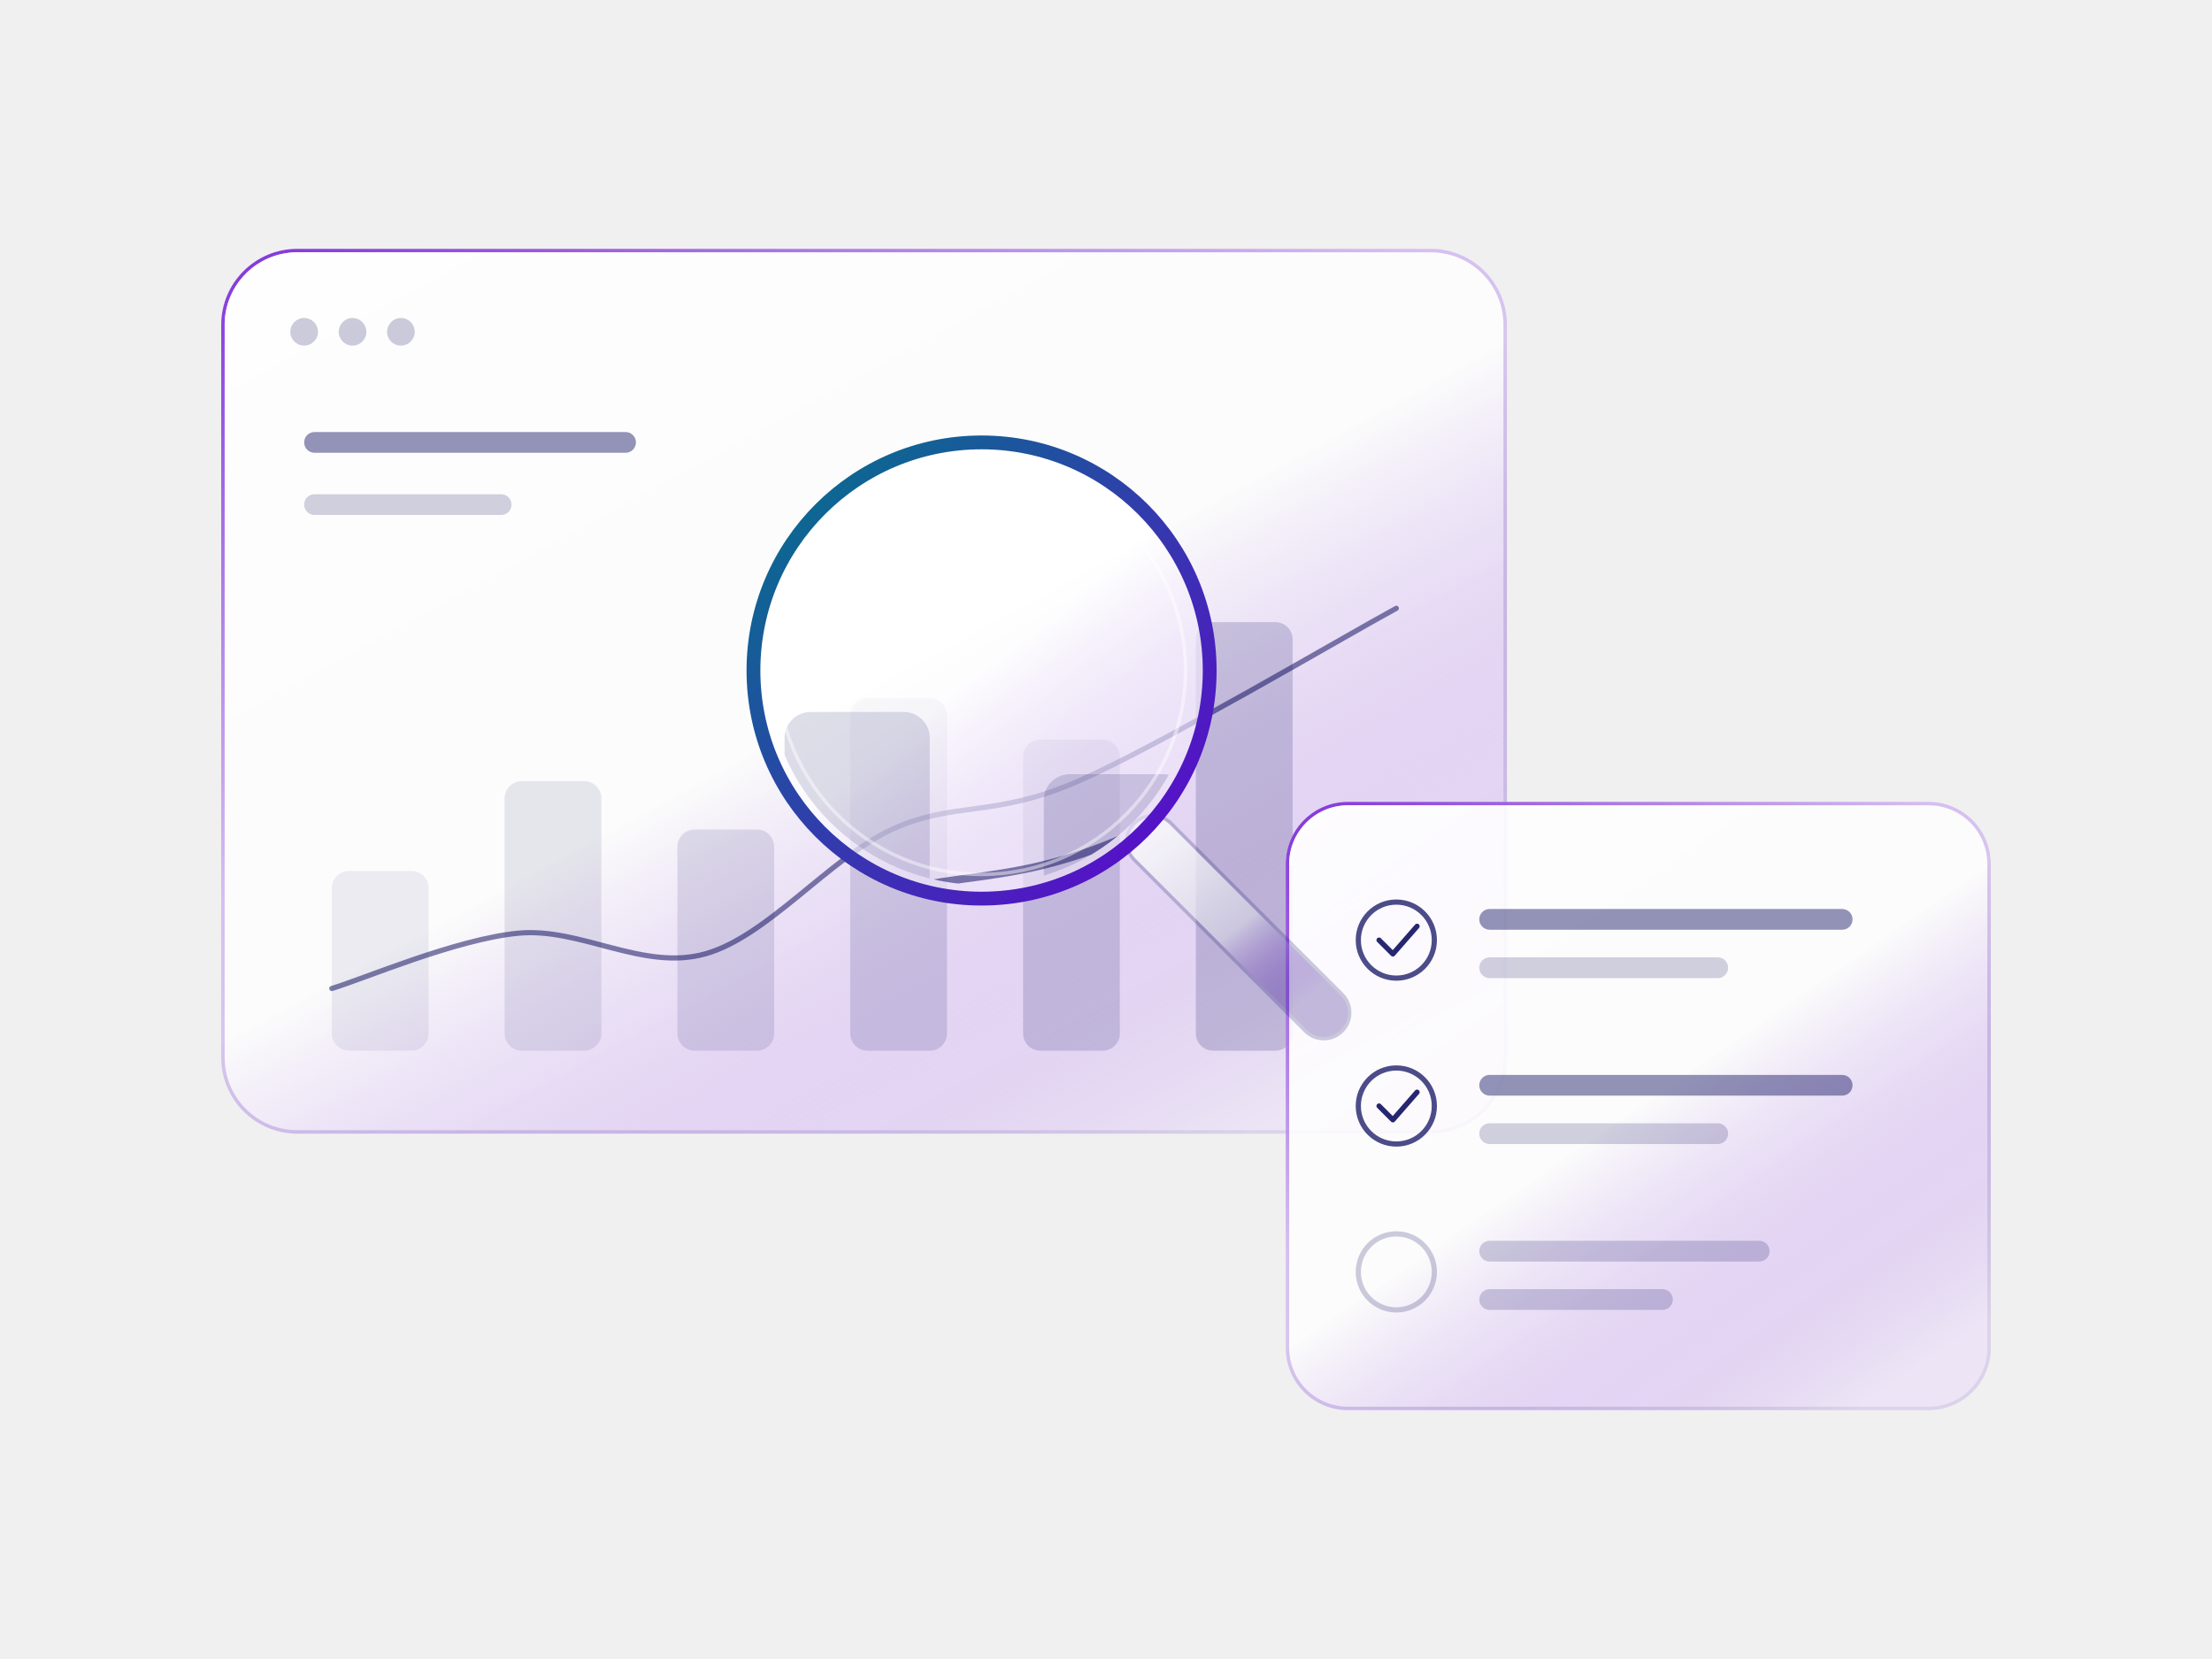
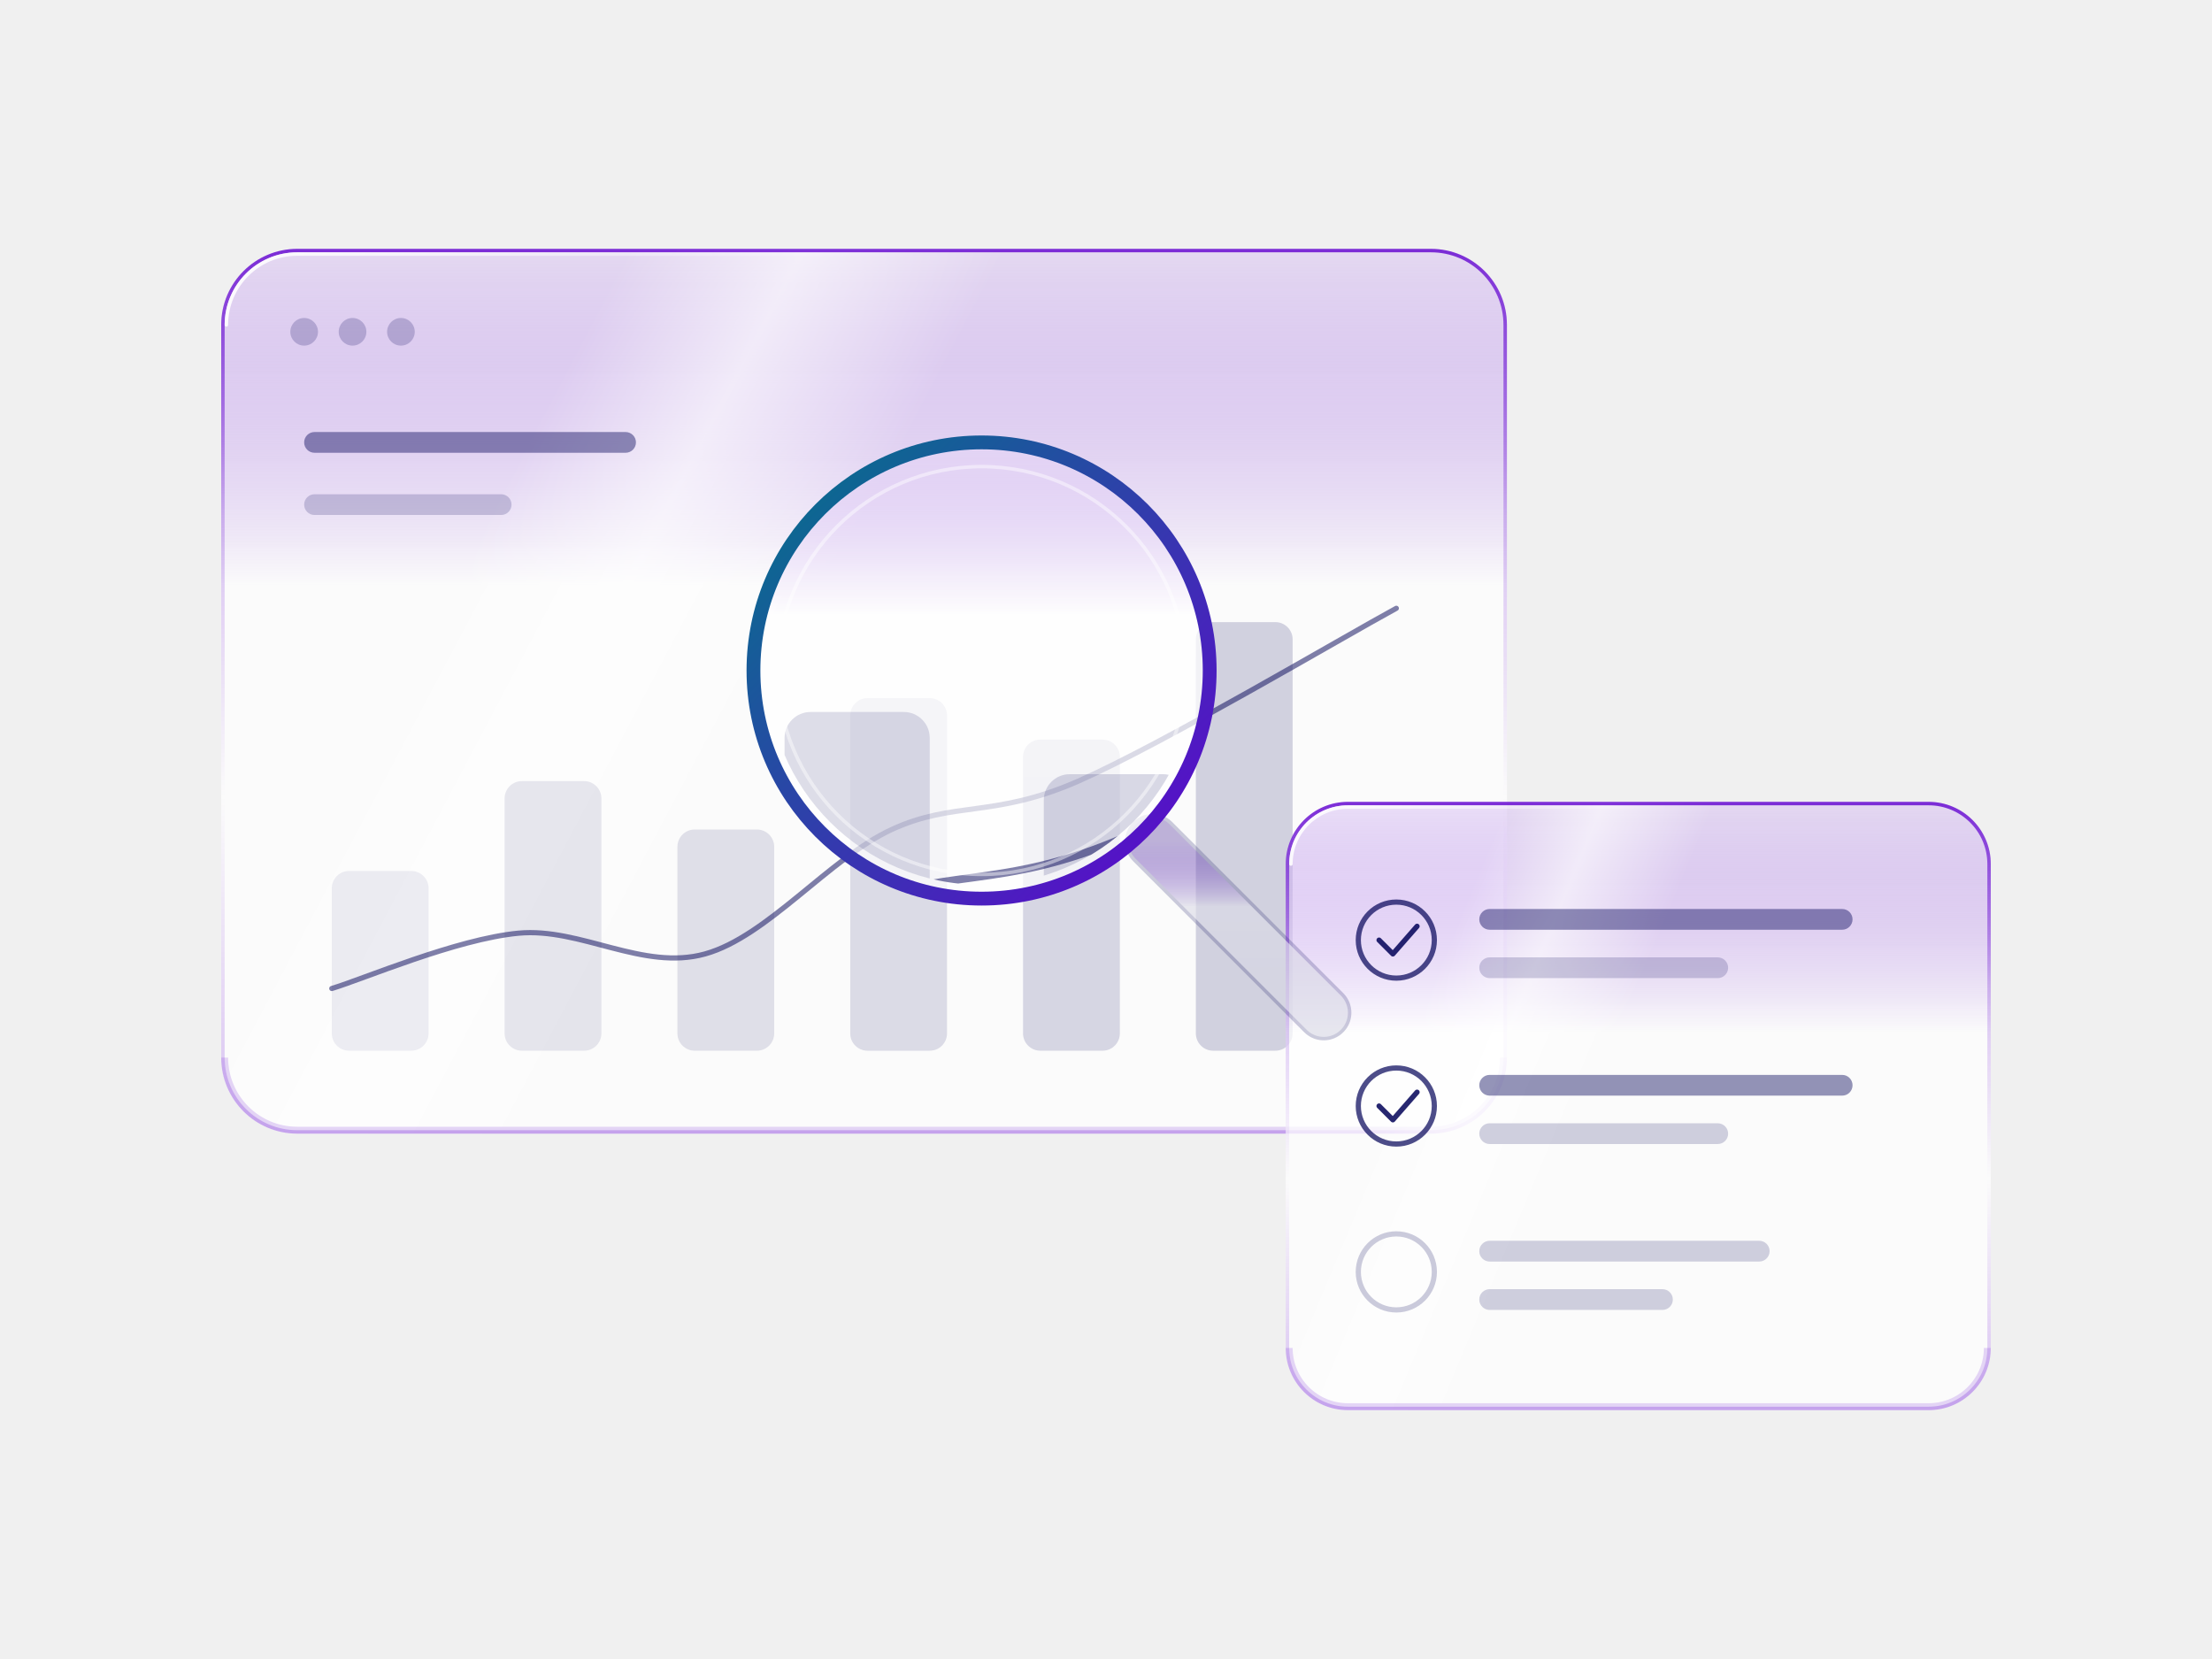
<svg xmlns="http://www.w3.org/2000/svg" width="640" height="480" viewBox="0 0 640 480" fill="none" aria-hidden="true">
  <defs>
-     <linearGradient id="oa-illustration-free-audit-glass" x1="0" y1="0" x2="0.8" y2="1">
-       <stop offset="0" stop-color="#ffffff" stop-opacity="0.85" />
-       <stop offset="0.55" stop-color="#ffffff" stop-opacity="0.5" />
-       <stop offset="1" stop-color="#6203d0" stop-opacity="0.08" />
+     <linearGradient id="oa-illustration-free-audit-glass" x1="0" y1="0" x2="0" y2="1">
+       <stop offset="0" stop-color="#6203d0" stop-opacity="0.12" />
+       <stop offset="0.38" stop-color="#ffffff" stop-opacity="0.55" />
+       <stop offset="0.78" stop-color="#ffffff" stop-opacity="0.52" />
+       <stop offset="1" stop-color="#ffffff" stop-opacity="0.52" />
    </linearGradient>
-     <linearGradient id="oa-illustration-free-audit-rim" x1="0" y1="0" x2="0.8" y2="1">
+     <linearGradient id="oa-illustration-free-audit-rim" x1="0" y1="0" x2="0" y2="1">
      <stop offset="0" stop-color="#6203d0" stop-opacity="0.8" />
-       <stop offset="0.45" stop-color="#6203d0" stop-opacity="0.25" />
-       <stop offset="1" stop-color="#020257" stop-opacity="0.08" />
+       <stop offset="0.3" stop-color="#6203d0" stop-opacity="0.24" />
+       <stop offset="0.62" stop-color="#6203d0" stop-opacity="0" />
+       <stop offset="1" stop-color="#6203d0" stop-opacity="0.24" />
    </linearGradient>
    <linearGradient id="oa-illustration-free-audit-spec" x1="0" x2="1" y1="0" y2="0">
      <stop offset="0" stop-color="#ffffff" stop-opacity="0.9" />
      <stop offset="1" stop-color="#ffffff" stop-opacity="0" />
+     </linearGradient>
+     <linearGradient id="oa-illustration-free-audit-sheen" x1="0" y1="0" x2="1" y2="0.36">
+       <stop offset="0.28" stop-color="#ffffff" stop-opacity="0" />
+       <stop offset="0.4" stop-color="#ffffff" stop-opacity="0.6" />
+       <stop offset="0.54" stop-color="#ffffff" stop-opacity="0" />
    </linearGradient>
    <linearGradient id="oa-illustration-free-audit-accent" x1="0" y1="0" x2="1" y2="1">
      <stop offset="0" stop-color="#007688" />
      <stop offset="1" stop-color="#6203d0" />
    </linearGradient>
    <clipPath id="oa-illustration-free-audit-lens">
      <circle cx="284" cy="194" r="62" />
    </clipPath>
    <linearGradient id="oa-illustration-free-audit-lens-rim" x1="218" y1="128" x2="350" y2="260" gradientUnits="userSpaceOnUse">
      <stop offset="0" stop-color="#007688" />
      <stop offset="1" stop-color="#6203d0" />
    </linearGradient>
  </defs>
  <g>
    <g>
-       <rect x="64" y="72" width="372" height="256" rx="22" fill="#ffffff" fill-opacity="0.55" />
+       <rect x="64" y="72" width="372" height="256" rx="22" fill="#ffffff" fill-opacity="0.4" />
      <rect x="64" y="72" width="372" height="256" rx="22" fill="url(#oa-illustration-free-audit-glass)" />
+       <rect x="64" y="72" width="372" height="256" rx="22" fill="url(#oa-illustration-free-audit-sheen)" />
+       <path d="M65 306A21 21 0 0 0 86 327H414A21 21 0 0 0 435 306" stroke="#6203d0" stroke-opacity="0.16" stroke-width="2" fill="none" />
      <rect x="64.5" y="72.5" width="371" height="255" rx="21.5" stroke="url(#oa-illustration-free-audit-rim)" stroke-width="1" />
      <path d="M65.5 94A20.5 20.5 0 0 1 86 73.5H268.6" stroke="url(#oa-illustration-free-audit-spec)" stroke-linecap="round" />
      <circle cx="88" cy="96" r="4" fill="#020257" fill-opacity="0.2" />
      <circle cx="102" cy="96" r="4" fill="#020257" fill-opacity="0.2" />
      <circle cx="116" cy="96" r="4" fill="#020257" fill-opacity="0.2" />
      <rect x="88" y="125" width="96" height="6" rx="3" fill="#020257" fill-opacity="0.42" />
      <rect x="88" y="143" width="60" height="6" rx="3" fill="#020257" fill-opacity="0.18" />
      <rect x="96" y="252" width="28" height="52" rx="5" fill="#020257" fill-opacity="0.07" />
      <rect x="146" y="226" width="28" height="78" rx="5" fill="#020257" fill-opacity="0.09" />
      <rect x="196" y="240" width="28" height="64" rx="5" fill="#020257" fill-opacity="0.11" />
      <rect x="246" y="202" width="28" height="102" rx="5" fill="#020257" fill-opacity="0.13" />
      <rect x="296" y="214" width="28" height="90" rx="5" fill="#020257" fill-opacity="0.15" />
      <rect x="346" y="180" width="28" height="124" rx="5" fill="#020257" fill-opacity="0.17" />
      <path d="M96 286C105 283.3 132 271.7 150 270C168 268.3 186 281 204 276C222 271 240 248.3 258 240C276 231.7 287.7 236.7 312 226C336.3 215.3 388.7 184.3 404 176" stroke="#020257" stroke-opacity="0.5" stroke-width="1.5" stroke-linecap="round" />
    </g>
  </g>
  <g>
    <g>
-       <rect x="372" y="232" width="204" height="176" rx="18" fill="#ffffff" fill-opacity="0.55" />
+       <rect x="372" y="232" width="204" height="176" rx="18" fill="#ffffff" fill-opacity="0.4" />
      <rect x="372" y="232" width="204" height="176" rx="18" fill="url(#oa-illustration-free-audit-glass)" />
+       <rect x="372" y="232" width="204" height="176" rx="18" fill="url(#oa-illustration-free-audit-sheen)" />
+       <path d="M373 390A17 17 0 0 0 390 407H558A17 17 0 0 0 575 390" stroke="#6203d0" stroke-opacity="0.16" stroke-width="2" fill="none" />
      <rect x="372.5" y="232.5" width="203" height="175" rx="17.5" stroke="url(#oa-illustration-free-audit-rim)" stroke-width="1" />
      <path d="M373.5 250A16.5 16.5 0 0 1 390 233.5H484.2" stroke="url(#oa-illustration-free-audit-spec)" stroke-linecap="round" />
      <g>
        <circle cx="404" cy="272" r="11" stroke="#020257" stroke-opacity="0.7" stroke-width="1.5" />
        <path d="M399 272L403 276L410 268" stroke="#020257" stroke-opacity="0.85" stroke-width="1.5" stroke-linecap="round" stroke-linejoin="round" />
        <rect x="428" y="263" width="108" height="6" rx="3" fill="#020257" fill-opacity="0.42" />
        <rect x="428" y="277" width="72" height="6" rx="3" fill="#020257" fill-opacity="0.18" />
      </g>
      <g>
        <circle cx="404" cy="320" r="11" stroke="#020257" stroke-opacity="0.7" stroke-width="1.5" />
        <path d="M399 320L403 324L410 316" stroke="#020257" stroke-opacity="0.85" stroke-width="1.5" stroke-linecap="round" stroke-linejoin="round" />
        <rect x="428" y="311" width="108" height="6" rx="3" fill="#020257" fill-opacity="0.42" />
        <rect x="428" y="325" width="72" height="6" rx="3" fill="#020257" fill-opacity="0.18" />
      </g>
      <g>
        <circle cx="404" cy="368" r="11" stroke="#020257" stroke-opacity="0.2" stroke-width="1.5" />
        <rect x="428" y="359" width="84" height="6" rx="3" fill="#020257" fill-opacity="0.18" />
        <rect x="428" y="373" width="56" height="6" rx="3" fill="#020257" fill-opacity="0.18" />
      </g>
    </g>
  </g>
  <g>
    <path d="M333.5 243.5L383 293" stroke="#020257" stroke-opacity="0.2" stroke-width="16" stroke-linecap="round" />
    <path d="M333.5 243.5L383 293" stroke="url(#oa-illustration-free-audit-glass)" stroke-width="14" stroke-linecap="round" />
    <circle cx="284" cy="194" r="66" fill="url(#oa-illustration-free-audit-glass)" />
-     <circle cx="284" cy="194" r="66" fill="#ffffff" fill-opacity="0.55" />
+     <circle cx="284" cy="194" r="66" fill="#ffffff" fill-opacity="0.4" />
    <g clip-path="url(#oa-illustration-free-audit-lens)">
      <g transform="translate(284 194) scale(1.5) translate(-284 -194)">
        <rect x="96" y="252" width="28" height="52" rx="5" fill="#020257" fill-opacity="0.07" />
        <rect x="146" y="226" width="28" height="78" rx="5" fill="#020257" fill-opacity="0.09" />
        <rect x="196" y="240" width="28" height="64" rx="5" fill="#020257" fill-opacity="0.11" />
        <rect x="246" y="202" width="28" height="102" rx="5" fill="#020257" fill-opacity="0.13" />
        <rect x="296" y="214" width="28" height="90" rx="5" fill="#020257" fill-opacity="0.15" />
        <rect x="346" y="180" width="28" height="124" rx="5" fill="#020257" fill-opacity="0.17" />
        <path d="M96 286C105 283.3 132 271.7 150 270C168 268.3 186 281 204 276C222 271 240 248.3 258 240C276 231.7 287.7 236.7 312 226C336.3 215.3 388.7 184.3 404 176" stroke="#020257" stroke-opacity="0.5" stroke-width="1.5" stroke-linecap="round" />
      </g>
    </g>
    <circle cx="284" cy="194" r="66" stroke="url(#oa-illustration-free-audit-lens-rim)" stroke-width="4" />
    <circle cx="284" cy="194" r="59" stroke="#ffffff" stroke-opacity="0.45" stroke-width="1" />
  </g>
</svg>
